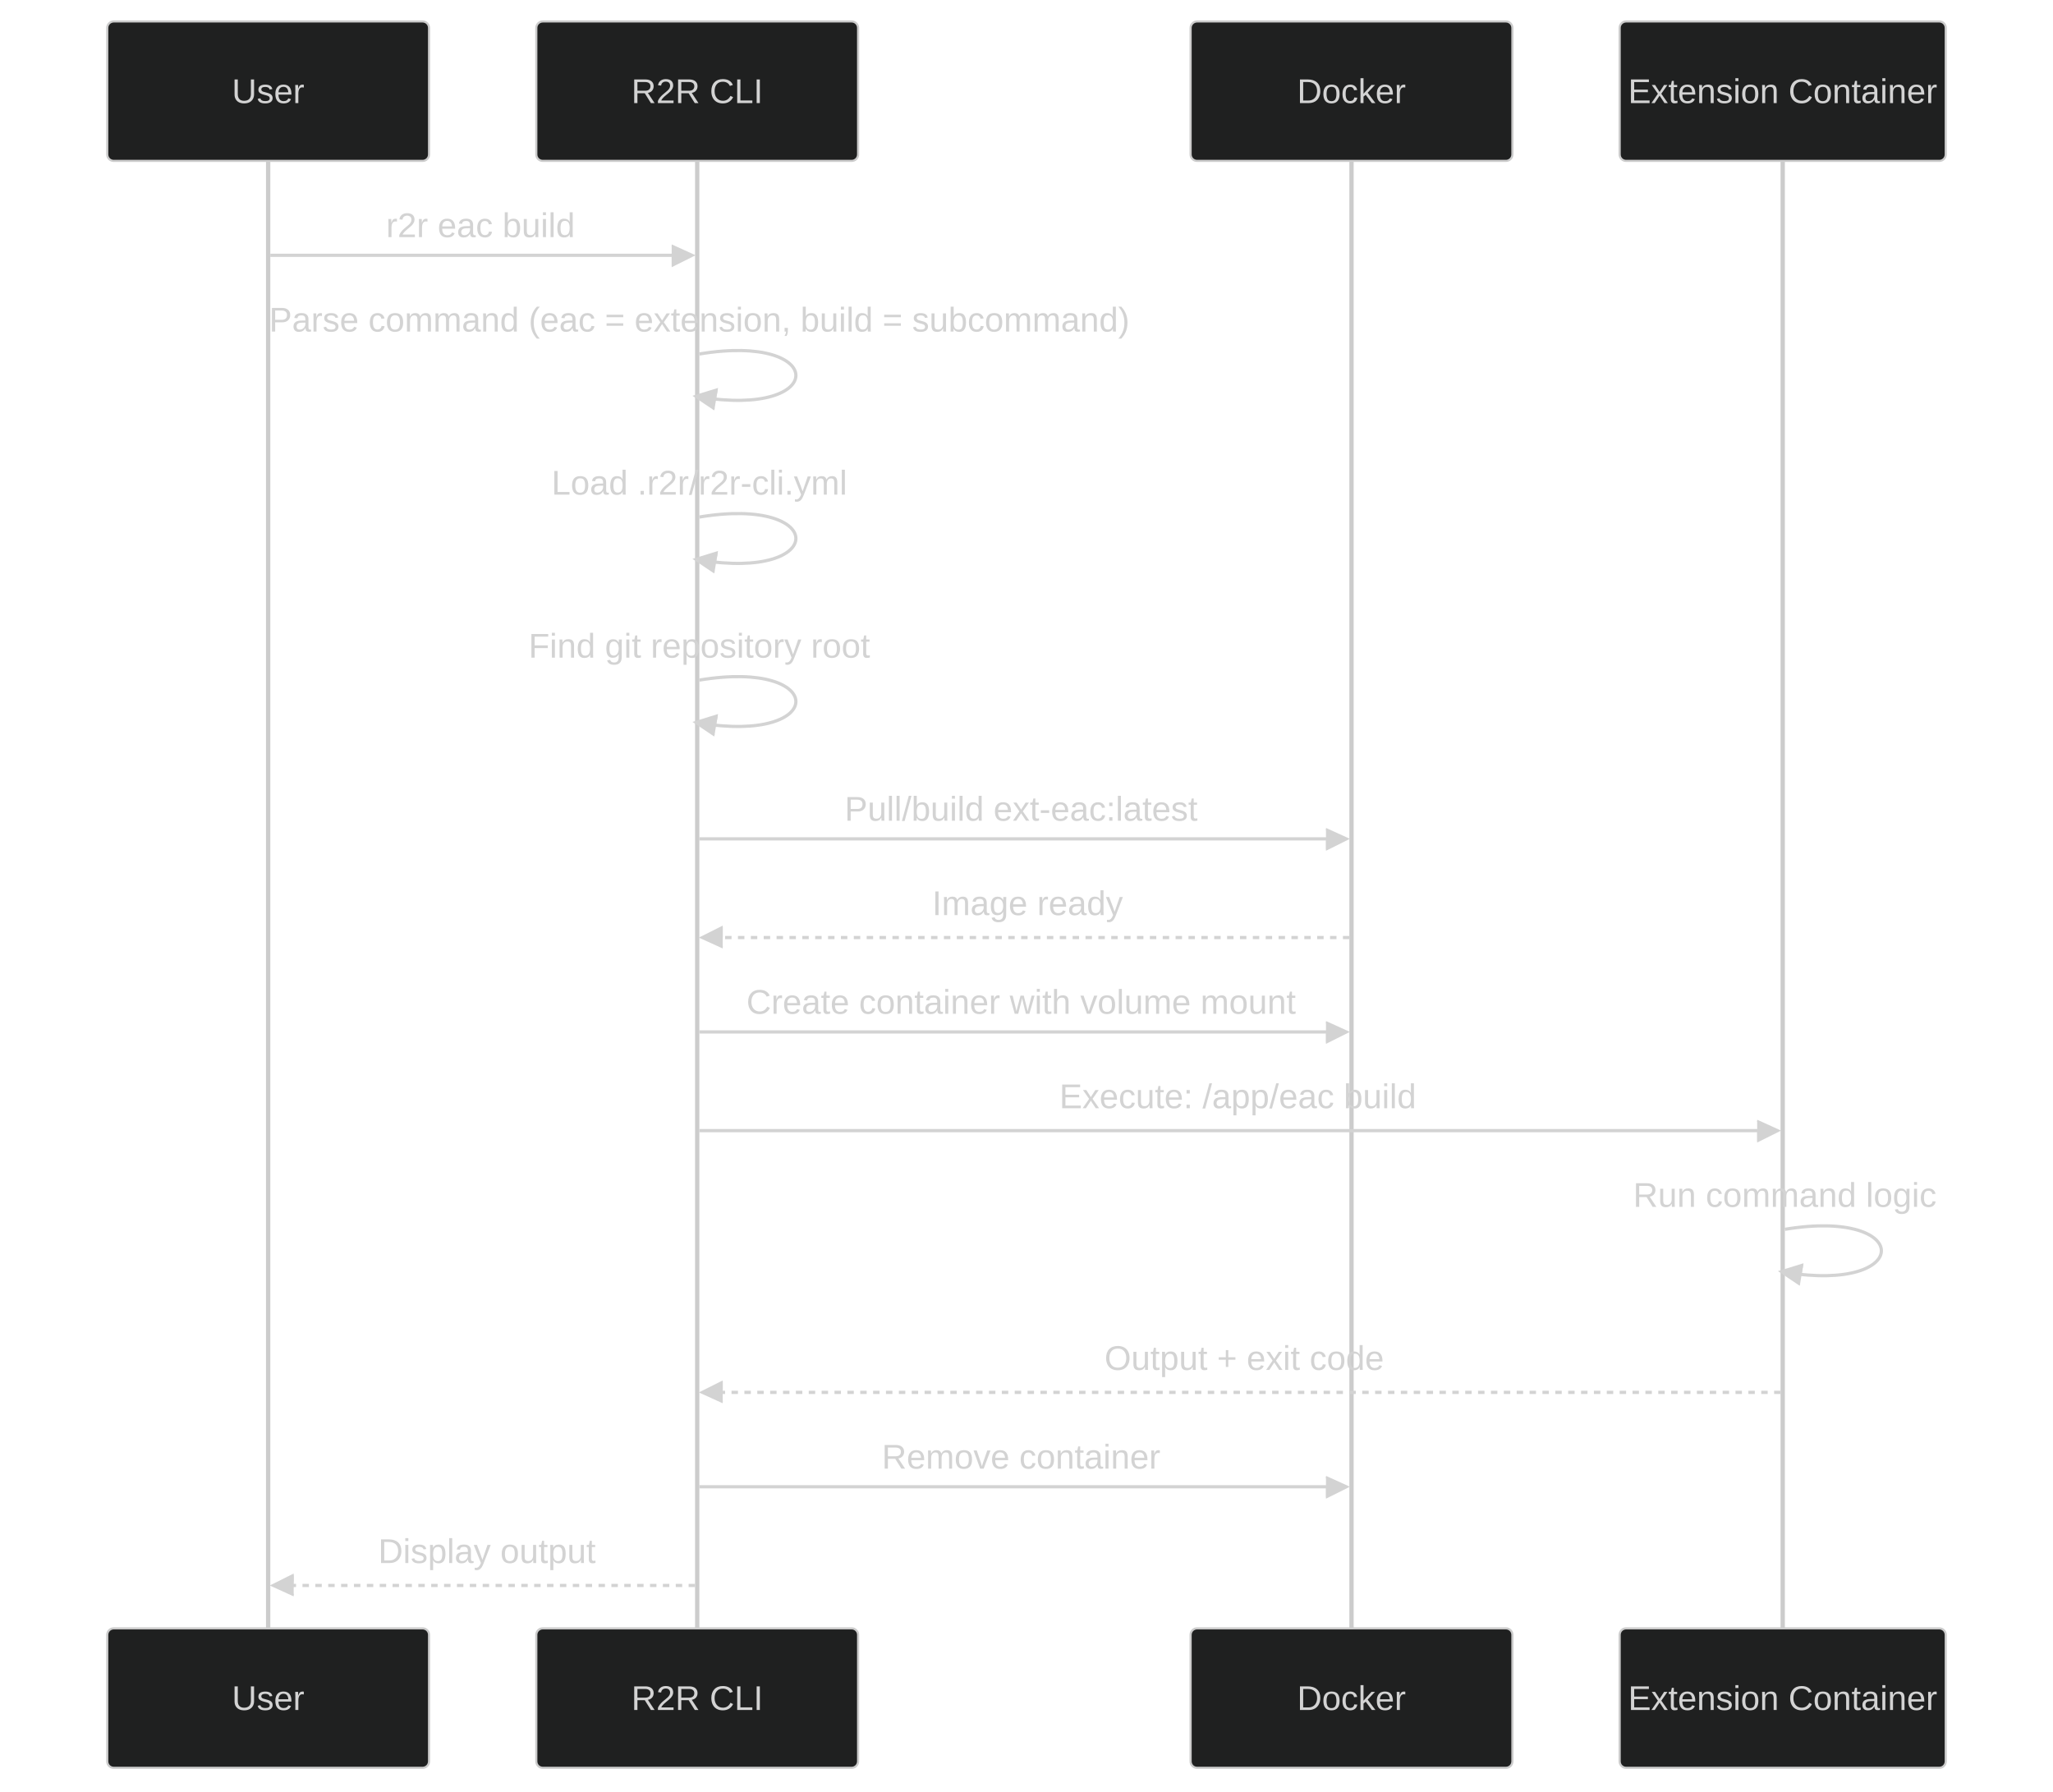
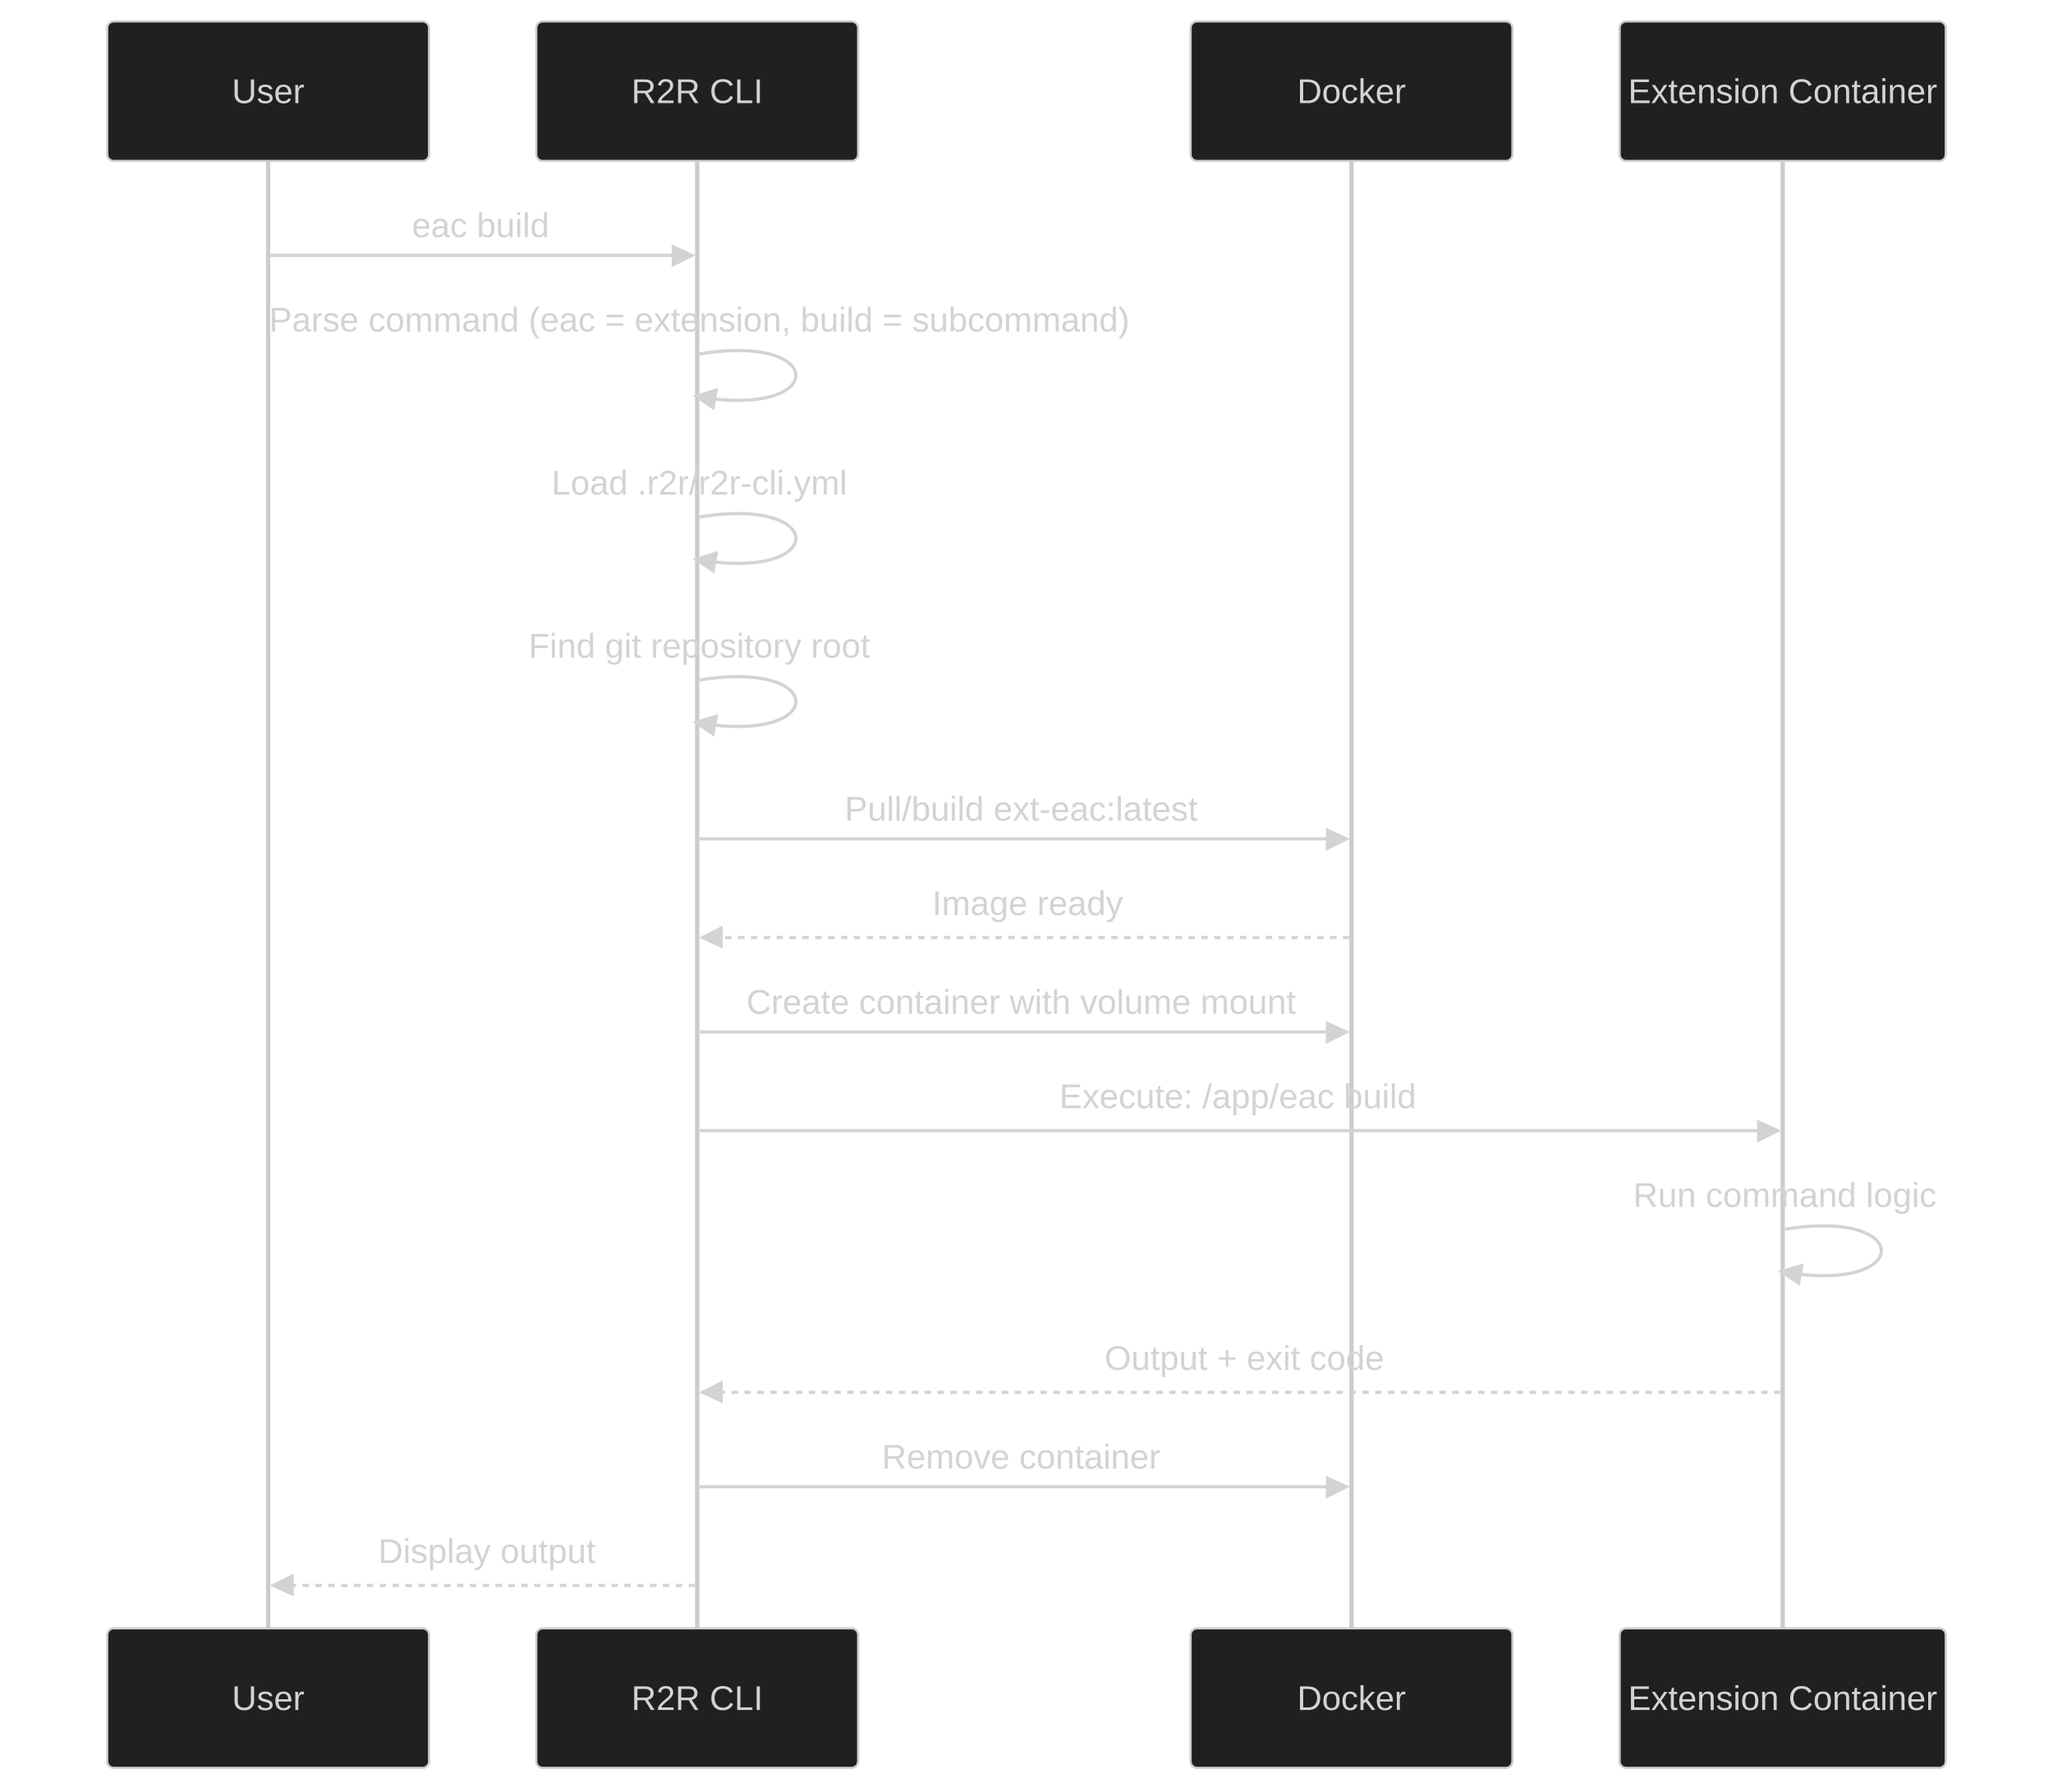
<svg xmlns="http://www.w3.org/2000/svg" id="my-svg" width="100%" style="max-width: 957px; background-color: transparent;" viewBox="-50 -10 957 835" role="graphics-document document" aria-roledescription="sequence">
  <g>
    <rect x="705" y="749" fill="#eaeaea" stroke="#666" width="152" height="65" name="Container" rx="3" ry="3" class="actor actor-bottom" />
    <text x="781" y="781.5" dominant-baseline="central" alignment-baseline="central" class="actor actor-box" style="text-anchor: middle; font-size: 16px; font-weight: 400;">
      <tspan x="781" dy="0">Extension Container</tspan>
    </text>
  </g>
  <g>
    <rect x="505" y="749" fill="#eaeaea" stroke="#666" width="150" height="65" name="Docker" rx="3" ry="3" class="actor actor-bottom" />
    <text x="580" y="781.5" dominant-baseline="central" alignment-baseline="central" class="actor actor-box" style="text-anchor: middle; font-size: 16px; font-weight: 400;">
      <tspan x="580" dy="0">Docker</tspan>
    </text>
  </g>
  <g>
    <rect x="200" y="749" fill="#eaeaea" stroke="#666" width="150" height="65" name="CLI" rx="3" ry="3" class="actor actor-bottom" />
    <text x="275" y="781.5" dominant-baseline="central" alignment-baseline="central" class="actor actor-box" style="text-anchor: middle; font-size: 16px; font-weight: 400;">
      <tspan x="275" dy="0">R2R CLI</tspan>
    </text>
  </g>
  <g>
    <rect x="0" y="749" fill="#eaeaea" stroke="#666" width="150" height="65" name="User" rx="3" ry="3" class="actor actor-bottom" />
    <text x="75" y="781.5" dominant-baseline="central" alignment-baseline="central" class="actor actor-box" style="text-anchor: middle; font-size: 16px; font-weight: 400;">
      <tspan x="75" dy="0">User</tspan>
    </text>
  </g>
  <g>
    <line id="actor3" x1="781" y1="65" x2="781" y2="749" class="actor-line 200" stroke-width="0.5px" stroke="#999" name="Container" />
    <g id="root-3">
      <rect x="705" y="0" fill="#eaeaea" stroke="#666" width="152" height="65" name="Container" rx="3" ry="3" class="actor actor-top" />
      <text x="781" y="32.5" dominant-baseline="central" alignment-baseline="central" class="actor actor-box" style="text-anchor: middle; font-size: 16px; font-weight: 400;">
        <tspan x="781" dy="0">Extension Container</tspan>
      </text>
    </g>
  </g>
  <g>
    <line id="actor2" x1="580" y1="65" x2="580" y2="749" class="actor-line 200" stroke-width="0.5px" stroke="#999" name="Docker" />
    <g id="root-2">
      <rect x="505" y="0" fill="#eaeaea" stroke="#666" width="150" height="65" name="Docker" rx="3" ry="3" class="actor actor-top" />
      <text x="580" y="32.5" dominant-baseline="central" alignment-baseline="central" class="actor actor-box" style="text-anchor: middle; font-size: 16px; font-weight: 400;">
        <tspan x="580" dy="0">Docker</tspan>
      </text>
    </g>
  </g>
  <g>
    <line id="actor1" x1="275" y1="65" x2="275" y2="749" class="actor-line 200" stroke-width="0.5px" stroke="#999" name="CLI" />
    <g id="root-1">
      <rect x="200" y="0" fill="#eaeaea" stroke="#666" width="150" height="65" name="CLI" rx="3" ry="3" class="actor actor-top" />
      <text x="275" y="32.5" dominant-baseline="central" alignment-baseline="central" class="actor actor-box" style="text-anchor: middle; font-size: 16px; font-weight: 400;">
        <tspan x="275" dy="0">R2R CLI</tspan>
      </text>
    </g>
  </g>
  <g>
    <line id="actor0" x1="75" y1="65" x2="75" y2="749" class="actor-line 200" stroke-width="0.5px" stroke="#999" name="User" />
    <g id="root-0">
      <rect x="0" y="0" fill="#eaeaea" stroke="#666" width="150" height="65" name="User" rx="3" ry="3" class="actor actor-top" />
      <text x="75" y="32.5" dominant-baseline="central" alignment-baseline="central" class="actor actor-box" style="text-anchor: middle; font-size: 16px; font-weight: 400;">
        <tspan x="75" dy="0">User</tspan>
      </text>
    </g>
  </g>
  <style>#my-svg{font-family:"trebuchet ms",verdana,arial,sans-serif;font-size:16px;fill:#ccc;}@keyframes edge-animation-frame{from{stroke-dashoffset:0;}}@keyframes dash{to{stroke-dashoffset:0;}}#my-svg .edge-animation-slow{stroke-dasharray:9,5!important;stroke-dashoffset:900;animation:dash 50s linear infinite;stroke-linecap:round;}#my-svg .edge-animation-fast{stroke-dasharray:9,5!important;stroke-dashoffset:900;animation:dash 20s linear infinite;stroke-linecap:round;}#my-svg .error-icon{fill:#a44141;}#my-svg .error-text{fill:#ddd;stroke:#ddd;}#my-svg .edge-thickness-normal{stroke-width:1px;}#my-svg .edge-thickness-thick{stroke-width:3.5px;}#my-svg .edge-pattern-solid{stroke-dasharray:0;}#my-svg .edge-thickness-invisible{stroke-width:0;fill:none;}#my-svg .edge-pattern-dashed{stroke-dasharray:3;}#my-svg .edge-pattern-dotted{stroke-dasharray:2;}#my-svg .marker{fill:lightgrey;stroke:lightgrey;}#my-svg .marker.cross{stroke:lightgrey;}#my-svg svg{font-family:"trebuchet ms",verdana,arial,sans-serif;font-size:16px;}#my-svg p{margin:0;}#my-svg .actor{stroke:#ccc;fill:#1f2020;}#my-svg text.actor&gt;tspan{fill:lightgrey;stroke:none;}#my-svg .actor-line{stroke:#ccc;}#my-svg .innerArc{stroke-width:1.5;stroke-dasharray:none;}#my-svg .messageLine0{stroke-width:1.5;stroke-dasharray:none;stroke:lightgrey;}#my-svg .messageLine1{stroke-width:1.5;stroke-dasharray:2,2;stroke:lightgrey;}#my-svg #arrowhead path{fill:lightgrey;stroke:lightgrey;}#my-svg .sequenceNumber{fill:black;}#my-svg #sequencenumber{fill:lightgrey;}#my-svg #crosshead path{fill:lightgrey;stroke:lightgrey;}#my-svg .messageText{fill:lightgrey;stroke:none;}#my-svg .labelBox{stroke:#ccc;fill:#1f2020;}#my-svg .labelText,#my-svg .labelText&gt;tspan{fill:lightgrey;stroke:none;}#my-svg .loopText,#my-svg .loopText&gt;tspan{fill:lightgrey;stroke:none;}#my-svg .loopLine{stroke-width:2px;stroke-dasharray:2,2;stroke:#ccc;fill:#ccc;}#my-svg .note{stroke:hsl(180, 0%, 18.353%);fill:hsl(180, 1.587%, 28.353%);}#my-svg .noteText,#my-svg .noteText&gt;tspan{fill:rgb(183.848, 181.552, 181.552);stroke:none;}#my-svg .activation0{fill:hsl(180, 1.587%, 28.353%);stroke:#ccc;}#my-svg .activation1{fill:hsl(180, 1.587%, 28.353%);stroke:#ccc;}#my-svg .activation2{fill:hsl(180, 1.587%, 28.353%);stroke:#ccc;}#my-svg .actorPopupMenu{position:absolute;}#my-svg .actorPopupMenuPanel{position:absolute;fill:#1f2020;box-shadow:0px 8px 16px 0px rgba(0,0,0,0.2);filter:drop-shadow(3px 5px 2px rgb(0 0 0 / 0.4));}#my-svg .actor-man line{stroke:#ccc;fill:#1f2020;}#my-svg .actor-man circle,#my-svg line{stroke:#ccc;fill:#1f2020;stroke-width:2px;}#my-svg :root{--mermaid-font-family:"trebuchet ms",verdana,arial,sans-serif;}</style>
  <g />
  <defs>
    <symbol id="computer" width="24" height="24">
      <path transform="scale(.5)" d="M2 2v13h20v-13h-20zm18 11h-16v-9h16v9zm-10.228 6l.466-1h3.524l.467 1h-4.457zm14.228 3h-24l2-6h2.104l-1.33 4h18.45l-1.297-4h2.073l2 6zm-5-10h-14v-7h14v7z" />
    </symbol>
  </defs>
  <defs>
    <symbol id="database" fill-rule="evenodd" clip-rule="evenodd">
      <path transform="scale(.5)" d="M12.258.001l.256.004.255.005.253.008.251.01.249.012.247.015.246.016.242.019.241.02.239.023.236.024.233.027.231.028.229.031.225.032.223.034.22.036.217.038.214.04.211.041.208.043.205.045.201.046.198.048.194.05.191.051.187.053.183.054.18.056.175.057.172.059.168.06.163.061.16.063.155.064.15.066.074.033.073.033.071.034.07.034.069.035.068.035.067.035.066.035.064.036.064.036.062.036.06.036.06.037.058.037.058.037.055.038.055.038.053.038.052.038.051.039.05.039.048.039.047.039.045.04.044.04.043.04.041.04.04.041.039.041.037.041.036.041.034.041.033.042.032.042.03.042.029.042.027.042.026.043.024.043.023.043.021.043.02.043.018.044.017.043.015.044.013.044.012.044.011.045.009.044.007.045.006.045.004.045.002.045.001.045v17l-.001.045-.002.045-.004.045-.006.045-.007.045-.009.044-.011.045-.012.044-.013.044-.015.044-.017.043-.018.044-.02.043-.021.043-.023.043-.024.043-.026.043-.027.042-.029.042-.03.042-.032.042-.033.042-.034.041-.036.041-.037.041-.039.041-.04.041-.041.04-.043.04-.044.04-.045.04-.047.039-.048.039-.05.039-.051.039-.052.038-.053.038-.055.038-.055.038-.058.037-.058.037-.06.037-.06.036-.062.036-.064.036-.064.036-.066.035-.067.035-.068.035-.069.035-.07.034-.071.034-.073.033-.074.033-.15.066-.155.064-.16.063-.163.061-.168.06-.172.059-.175.057-.18.056-.183.054-.187.053-.191.051-.194.05-.198.048-.201.046-.205.045-.208.043-.211.041-.214.04-.217.038-.22.036-.223.034-.225.032-.229.031-.231.028-.233.027-.236.024-.239.023-.241.02-.242.019-.246.016-.247.015-.249.012-.251.01-.253.008-.255.005-.256.004-.258.001-.258-.001-.256-.004-.255-.005-.253-.008-.251-.01-.249-.012-.247-.015-.245-.016-.243-.019-.241-.02-.238-.023-.236-.024-.234-.027-.231-.028-.228-.031-.226-.032-.223-.034-.22-.036-.217-.038-.214-.04-.211-.041-.208-.043-.204-.045-.201-.046-.198-.048-.195-.05-.19-.051-.187-.053-.184-.054-.179-.056-.176-.057-.172-.059-.167-.06-.164-.061-.159-.063-.155-.064-.151-.066-.074-.033-.072-.033-.072-.034-.07-.034-.069-.035-.068-.035-.067-.035-.066-.035-.064-.036-.063-.036-.062-.036-.061-.036-.06-.037-.058-.037-.057-.037-.056-.038-.055-.038-.053-.038-.052-.038-.051-.039-.049-.039-.049-.039-.046-.039-.046-.04-.044-.04-.043-.04-.041-.04-.04-.041-.039-.041-.037-.041-.036-.041-.034-.041-.033-.042-.032-.042-.03-.042-.029-.042-.027-.042-.026-.043-.024-.043-.023-.043-.021-.043-.02-.043-.018-.044-.017-.043-.015-.044-.013-.044-.012-.044-.011-.045-.009-.044-.007-.045-.006-.045-.004-.045-.002-.045-.001-.045v-17l.001-.045.002-.045.004-.045.006-.045.007-.045.009-.044.011-.045.012-.044.013-.044.015-.044.017-.043.018-.044.02-.043.021-.043.023-.043.024-.043.026-.043.027-.042.029-.042.03-.042.032-.042.033-.042.034-.041.036-.041.037-.041.039-.041.04-.041.041-.04.043-.04.044-.04.046-.04.046-.039.049-.039.049-.039.051-.039.052-.038.053-.038.055-.038.056-.038.057-.037.058-.037.06-.037.061-.036.062-.036.063-.036.064-.036.066-.035.067-.035.068-.035.069-.035.07-.034.072-.034.072-.033.074-.033.151-.066.155-.064.159-.063.164-.061.167-.06.172-.059.176-.057.179-.056.184-.054.187-.053.19-.051.195-.05.198-.048.201-.046.204-.045.208-.043.211-.041.214-.04.217-.038.22-.036.223-.034.226-.032.228-.031.231-.028.234-.027.236-.024.238-.023.241-.02.243-.019.245-.016.247-.015.249-.012.251-.01.253-.008.255-.005.256-.004.258-.001.258.001zm-9.258 20.499v.01l.001.021.003.021.004.022.005.021.006.022.007.022.009.023.01.022.011.023.012.023.013.023.015.023.016.024.017.023.018.024.019.024.021.024.022.025.023.024.024.025.052.049.056.05.061.051.066.051.07.051.075.051.079.052.084.052.088.052.092.052.097.052.102.051.105.052.11.052.114.051.119.051.123.051.127.05.131.05.135.05.139.048.144.049.147.047.152.047.155.047.16.045.163.045.167.043.171.043.176.041.178.041.183.039.187.039.19.037.194.035.197.035.202.033.204.031.209.03.212.029.216.027.219.025.222.024.226.021.23.02.233.018.236.016.24.015.243.012.246.01.249.008.253.005.256.004.259.001.26-.001.257-.004.254-.005.25-.008.247-.011.244-.012.241-.014.237-.016.233-.018.231-.021.226-.021.224-.024.22-.026.216-.027.212-.028.21-.031.205-.031.202-.034.198-.034.194-.036.191-.037.187-.039.183-.04.179-.04.175-.042.172-.043.168-.044.163-.045.16-.046.155-.046.152-.047.148-.048.143-.049.139-.049.136-.05.131-.05.126-.05.123-.051.118-.052.114-.051.11-.052.106-.052.101-.052.096-.052.092-.052.088-.053.083-.051.079-.052.074-.052.07-.051.065-.051.06-.051.056-.05.051-.05.023-.024.023-.025.021-.024.02-.024.019-.024.018-.024.017-.024.015-.023.014-.024.013-.023.012-.023.01-.023.01-.022.008-.022.006-.022.006-.022.004-.022.004-.021.001-.021.001-.021v-4.127l-.077.055-.08.053-.083.054-.085.053-.087.052-.09.052-.093.051-.095.05-.097.05-.1.049-.102.049-.105.048-.106.047-.109.047-.111.046-.114.045-.115.045-.118.044-.12.043-.122.042-.124.042-.126.041-.128.04-.13.04-.132.038-.134.038-.135.037-.138.037-.139.035-.142.035-.143.034-.144.033-.147.032-.148.031-.15.03-.151.03-.153.029-.154.027-.156.027-.158.026-.159.025-.161.024-.162.023-.163.022-.165.021-.166.02-.167.019-.169.018-.169.017-.171.016-.173.015-.173.014-.175.013-.175.012-.177.011-.178.01-.179.008-.179.008-.181.006-.182.005-.182.004-.184.003-.184.002h-.37l-.184-.002-.184-.003-.182-.004-.182-.005-.181-.006-.179-.008-.179-.008-.178-.01-.176-.011-.176-.012-.175-.013-.173-.014-.172-.015-.171-.016-.17-.017-.169-.018-.167-.019-.166-.02-.165-.021-.163-.022-.162-.023-.161-.024-.159-.025-.157-.026-.156-.027-.155-.027-.153-.029-.151-.03-.15-.03-.148-.031-.146-.032-.145-.033-.143-.034-.141-.035-.14-.035-.137-.037-.136-.037-.134-.038-.132-.038-.13-.04-.128-.04-.126-.041-.124-.042-.122-.042-.12-.044-.117-.043-.116-.045-.113-.045-.112-.046-.109-.047-.106-.047-.105-.048-.102-.049-.1-.049-.097-.05-.095-.05-.093-.052-.09-.051-.087-.052-.085-.053-.083-.054-.08-.054-.077-.054v4.127zm0-5.654v.011l.001.021.003.021.004.021.005.022.006.022.007.022.009.022.01.022.011.023.012.023.013.023.015.024.016.023.017.024.018.024.019.024.021.024.022.024.023.025.024.024.052.05.056.05.061.05.066.051.07.051.075.052.079.051.084.052.088.052.092.052.097.052.102.052.105.052.11.051.114.051.119.052.123.05.127.051.131.05.135.049.139.049.144.048.147.048.152.047.155.046.16.045.163.045.167.044.171.042.176.042.178.04.183.04.187.038.19.037.194.036.197.034.202.033.204.032.209.03.212.028.216.027.219.025.222.024.226.022.23.02.233.018.236.016.24.014.243.012.246.01.249.008.253.006.256.003.259.001.26-.001.257-.003.254-.006.25-.008.247-.01.244-.012.241-.015.237-.016.233-.018.231-.02.226-.022.224-.024.22-.025.216-.027.212-.029.21-.03.205-.032.202-.033.198-.035.194-.036.191-.037.187-.039.183-.039.179-.041.175-.042.172-.043.168-.044.163-.045.16-.045.155-.047.152-.047.148-.048.143-.048.139-.05.136-.049.131-.05.126-.051.123-.051.118-.051.114-.052.11-.052.106-.052.101-.052.096-.052.092-.052.088-.052.083-.052.079-.052.074-.051.07-.052.065-.051.06-.05.056-.051.051-.049.023-.025.023-.024.021-.025.02-.024.019-.024.018-.024.017-.024.015-.023.014-.023.013-.024.012-.022.01-.023.01-.023.008-.022.006-.022.006-.022.004-.021.004-.022.001-.021.001-.021v-4.139l-.077.054-.08.054-.083.054-.085.052-.087.053-.09.051-.093.051-.095.051-.097.05-.1.049-.102.049-.105.048-.106.047-.109.047-.111.046-.114.045-.115.044-.118.044-.12.044-.122.042-.124.042-.126.041-.128.04-.13.039-.132.039-.134.038-.135.037-.138.036-.139.036-.142.035-.143.033-.144.033-.147.033-.148.031-.15.03-.151.03-.153.028-.154.028-.156.027-.158.026-.159.025-.161.024-.162.023-.163.022-.165.021-.166.02-.167.019-.169.018-.169.017-.171.016-.173.015-.173.014-.175.013-.175.012-.177.011-.178.009-.179.009-.179.007-.181.007-.182.005-.182.004-.184.003-.184.002h-.37l-.184-.002-.184-.003-.182-.004-.182-.005-.181-.007-.179-.007-.179-.009-.178-.009-.176-.011-.176-.012-.175-.013-.173-.014-.172-.015-.171-.016-.17-.017-.169-.018-.167-.019-.166-.02-.165-.021-.163-.022-.162-.023-.161-.024-.159-.025-.157-.026-.156-.027-.155-.028-.153-.028-.151-.03-.15-.03-.148-.031-.146-.033-.145-.033-.143-.033-.141-.035-.14-.036-.137-.036-.136-.037-.134-.038-.132-.039-.13-.039-.128-.04-.126-.041-.124-.042-.122-.043-.12-.043-.117-.044-.116-.044-.113-.046-.112-.046-.109-.046-.106-.047-.105-.048-.102-.049-.1-.049-.097-.05-.095-.051-.093-.051-.09-.051-.087-.053-.085-.052-.083-.054-.08-.054-.077-.054v4.139zm0-5.666v.011l.001.02.003.022.004.021.005.022.006.021.007.022.009.023.01.022.011.023.012.023.013.023.015.023.016.024.017.024.018.023.019.024.021.025.022.024.023.024.024.025.052.05.056.05.061.05.066.051.07.051.075.052.079.051.084.052.088.052.092.052.097.052.102.052.105.051.11.052.114.051.119.051.123.051.127.05.131.05.135.05.139.049.144.048.147.048.152.047.155.046.16.045.163.045.167.043.171.043.176.042.178.04.183.04.187.038.19.037.194.036.197.034.202.033.204.032.209.03.212.028.216.027.219.025.222.024.226.021.23.02.233.018.236.017.24.014.243.012.246.01.249.008.253.006.256.003.259.001.26-.001.257-.003.254-.006.25-.008.247-.01.244-.013.241-.014.237-.016.233-.018.231-.02.226-.022.224-.024.22-.025.216-.027.212-.029.21-.03.205-.032.202-.033.198-.035.194-.036.191-.037.187-.039.183-.039.179-.041.175-.042.172-.043.168-.044.163-.045.16-.045.155-.047.152-.047.148-.048.143-.049.139-.049.136-.049.131-.051.126-.05.123-.051.118-.052.114-.051.11-.052.106-.052.101-.052.096-.052.092-.052.088-.052.083-.052.079-.052.074-.052.07-.051.065-.051.06-.051.056-.05.051-.049.023-.025.023-.025.021-.024.02-.024.019-.024.018-.024.017-.024.015-.023.014-.024.013-.023.012-.023.01-.022.01-.023.008-.022.006-.022.006-.022.004-.022.004-.021.001-.021.001-.021v-4.153l-.077.054-.08.054-.083.053-.085.053-.087.053-.09.051-.093.051-.095.051-.097.05-.1.049-.102.048-.105.048-.106.048-.109.046-.111.046-.114.046-.115.044-.118.044-.12.043-.122.043-.124.042-.126.041-.128.04-.13.039-.132.039-.134.038-.135.037-.138.036-.139.036-.142.034-.143.034-.144.033-.147.032-.148.032-.15.03-.151.03-.153.028-.154.028-.156.027-.158.026-.159.024-.161.024-.162.023-.163.023-.165.021-.166.02-.167.019-.169.018-.169.017-.171.016-.173.015-.173.014-.175.013-.175.012-.177.01-.178.01-.179.009-.179.007-.181.006-.182.006-.182.004-.184.003-.184.001-.185.001-.185-.001-.184-.001-.184-.003-.182-.004-.182-.006-.181-.006-.179-.007-.179-.009-.178-.01-.176-.01-.176-.012-.175-.013-.173-.014-.172-.015-.171-.016-.17-.017-.169-.018-.167-.019-.166-.02-.165-.021-.163-.023-.162-.023-.161-.024-.159-.024-.157-.026-.156-.027-.155-.028-.153-.028-.151-.03-.15-.03-.148-.032-.146-.032-.145-.033-.143-.034-.141-.034-.14-.036-.137-.036-.136-.037-.134-.038-.132-.039-.13-.039-.128-.041-.126-.041-.124-.041-.122-.043-.12-.043-.117-.044-.116-.044-.113-.046-.112-.046-.109-.046-.106-.048-.105-.048-.102-.048-.1-.05-.097-.049-.095-.051-.093-.051-.09-.052-.087-.052-.085-.053-.083-.053-.08-.054-.077-.054v4.153zm8.74-8.179l-.257.004-.254.005-.25.008-.247.011-.244.012-.241.014-.237.016-.233.018-.231.021-.226.022-.224.023-.22.026-.216.027-.212.028-.21.031-.205.032-.202.033-.198.034-.194.036-.191.038-.187.038-.183.04-.179.041-.175.042-.172.043-.168.043-.163.045-.16.046-.155.046-.152.048-.148.048-.143.048-.139.049-.136.05-.131.05-.126.051-.123.051-.118.051-.114.052-.11.052-.106.052-.101.052-.096.052-.092.052-.088.052-.083.052-.079.052-.074.051-.07.052-.065.051-.06.05-.056.05-.051.05-.023.025-.023.024-.021.024-.02.025-.019.024-.018.024-.017.023-.015.024-.014.023-.013.023-.012.023-.01.023-.01.022-.008.022-.006.023-.006.021-.004.022-.004.021-.001.021-.001.021.001.021.001.021.004.021.004.022.006.021.006.023.008.022.01.022.01.023.012.023.013.023.014.023.015.024.017.023.018.024.019.024.02.025.021.024.023.024.023.025.051.05.056.05.06.05.065.051.07.052.074.051.079.052.083.052.088.052.092.052.096.052.101.052.106.052.11.052.114.052.118.051.123.051.126.051.131.05.136.05.139.049.143.048.148.048.152.048.155.046.16.046.163.045.168.043.172.043.175.042.179.041.183.04.187.038.191.038.194.036.198.034.202.033.205.032.21.031.212.028.216.027.22.026.224.023.226.022.231.021.233.018.237.016.241.014.244.012.247.011.25.008.254.005.257.004.26.001.26-.001.257-.004.254-.005.25-.008.247-.011.244-.012.241-.014.237-.016.233-.018.231-.021.226-.022.224-.023.22-.026.216-.027.212-.028.21-.031.205-.032.202-.033.198-.034.194-.036.191-.038.187-.038.183-.04.179-.041.175-.042.172-.043.168-.043.163-.045.16-.046.155-.046.152-.048.148-.048.143-.048.139-.049.136-.05.131-.05.126-.051.123-.051.118-.051.114-.052.11-.052.106-.052.101-.052.096-.052.092-.052.088-.052.083-.052.079-.052.074-.051.07-.052.065-.051.06-.05.056-.05.051-.05.023-.025.023-.024.021-.024.02-.025.019-.024.018-.024.017-.023.015-.024.014-.023.013-.023.012-.023.01-.023.01-.022.008-.022.006-.023.006-.021.004-.022.004-.021.001-.021.001-.021-.001-.021-.001-.021-.004-.021-.004-.022-.006-.021-.006-.023-.008-.022-.01-.022-.01-.023-.012-.023-.013-.023-.014-.023-.015-.024-.017-.023-.018-.024-.019-.024-.02-.025-.021-.024-.023-.024-.023-.025-.051-.05-.056-.05-.06-.05-.065-.051-.07-.052-.074-.051-.079-.052-.083-.052-.088-.052-.092-.052-.096-.052-.101-.052-.106-.052-.11-.052-.114-.052-.118-.051-.123-.051-.126-.051-.131-.05-.136-.05-.139-.049-.143-.048-.148-.048-.152-.048-.155-.046-.16-.046-.163-.045-.168-.043-.172-.043-.175-.042-.179-.041-.183-.04-.187-.038-.191-.038-.194-.036-.198-.034-.202-.033-.205-.032-.21-.031-.212-.028-.216-.027-.22-.026-.224-.023-.226-.022-.231-.021-.233-.018-.237-.016-.241-.014-.244-.012-.247-.011-.25-.008-.254-.005-.257-.004-.26-.001-.26.001z" />
    </symbol>
  </defs>
  <defs>
    <symbol id="clock" width="24" height="24">
      <path transform="scale(.5)" d="M12 2c5.514 0 10 4.486 10 10s-4.486 10-10 10-10-4.486-10-10 4.486-10 10-10zm0-2c-6.627 0-12 5.373-12 12s5.373 12 12 12 12-5.373 12-12-5.373-12-12-12zm5.848 12.459c.202.038.202.333.001.372-1.907.361-6.045 1.111-6.547 1.111-.719 0-1.301-.582-1.301-1.301 0-.512.77-5.447 1.125-7.445.034-.192.312-.181.343.014l.985 6.238 5.394 1.011z" />
    </symbol>
  </defs>
  <defs>
    <marker id="arrowhead" refX="7.9" refY="5" markerUnits="userSpaceOnUse" markerWidth="12" markerHeight="12" orient="auto-start-reverse">
      <path d="M -1 0 L 10 5 L 0 10 z" />
    </marker>
  </defs>
  <defs>
    <marker id="crosshead" markerWidth="15" markerHeight="8" orient="auto" refX="4" refY="4.5">
      <path fill="none" stroke="#000000" stroke-width="1pt" d="M 1,2 L 6,7 M 6,2 L 1,7" style="stroke-dasharray: 0, 0;" />
    </marker>
  </defs>
  <defs>
    <marker id="filled-head" refX="15.5" refY="7" markerWidth="20" markerHeight="28" orient="auto">
      <path d="M 18,7 L9,13 L14,7 L9,1 Z" />
    </marker>
  </defs>
  <defs>
    <marker id="sequencenumber" refX="15" refY="15" markerWidth="60" markerHeight="40" orient="auto">
      <circle cx="15" cy="15" r="6" />
    </marker>
  </defs>
-   <text x="174" y="80" text-anchor="middle" dominant-baseline="middle" alignment-baseline="middle" class="messageText" dy="1em" style="font-size: 16px; font-weight: 400;">r2r eac build</text>
+   <text x="174" y="80" text-anchor="middle" dominant-baseline="middle" alignment-baseline="middle" class="messageText" dy="1em" style="font-size: 16px; font-weight: 400;">eac build</text>
  <line x1="76" y1="109" x2="271" y2="109" class="messageLine0" stroke-width="2" stroke="none" marker-end="url(#arrowhead)" style="fill: none;" />
  <text x="276" y="124" text-anchor="middle" dominant-baseline="middle" alignment-baseline="middle" class="messageText" dy="1em" style="font-size: 16px; font-weight: 400;">Parse command (eac = extension, build = subcommand)</text>
  <path d="M 276,155 C 336,145 336,185 276,175" class="messageLine0" stroke-width="2" stroke="none" marker-end="url(#arrowhead)" style="fill: none;" />
  <text x="276" y="200" text-anchor="middle" dominant-baseline="middle" alignment-baseline="middle" class="messageText" dy="1em" style="font-size: 16px; font-weight: 400;">Load .r2r/r2r-cli.yml</text>
  <path d="M 276,231 C 336,221 336,261 276,251" class="messageLine0" stroke-width="2" stroke="none" marker-end="url(#arrowhead)" style="fill: none;" />
  <text x="276" y="276" text-anchor="middle" dominant-baseline="middle" alignment-baseline="middle" class="messageText" dy="1em" style="font-size: 16px; font-weight: 400;">Find git repository root</text>
  <path d="M 276,307 C 336,297 336,337 276,327" class="messageLine0" stroke-width="2" stroke="none" marker-end="url(#arrowhead)" style="fill: none;" />
  <text x="426" y="352" text-anchor="middle" dominant-baseline="middle" alignment-baseline="middle" class="messageText" dy="1em" style="font-size: 16px; font-weight: 400;">Pull/build ext-eac:latest</text>
  <line x1="276" y1="381" x2="576" y2="381" class="messageLine0" stroke-width="2" stroke="none" marker-end="url(#arrowhead)" style="fill: none;" />
  <text x="429" y="396" text-anchor="middle" dominant-baseline="middle" alignment-baseline="middle" class="messageText" dy="1em" style="font-size: 16px; font-weight: 400;">Image ready</text>
  <line x1="579" y1="427" x2="279" y2="427" class="messageLine1" stroke-width="2" stroke="none" marker-end="url(#arrowhead)" style="stroke-dasharray: 3, 3; fill: none;" />
  <text x="426" y="442" text-anchor="middle" dominant-baseline="middle" alignment-baseline="middle" class="messageText" dy="1em" style="font-size: 16px; font-weight: 400;">Create container with volume mount</text>
  <line x1="276" y1="471" x2="576" y2="471" class="messageLine0" stroke-width="2" stroke="none" marker-end="url(#arrowhead)" style="fill: none;" />
  <text x="527" y="486" text-anchor="middle" dominant-baseline="middle" alignment-baseline="middle" class="messageText" dy="1em" style="font-size: 16px; font-weight: 400;">Execute: /app/eac build</text>
  <line x1="276" y1="517" x2="777" y2="517" class="messageLine0" stroke-width="2" stroke="none" marker-end="url(#arrowhead)" style="fill: none;" />
  <text x="782" y="532" text-anchor="middle" dominant-baseline="middle" alignment-baseline="middle" class="messageText" dy="1em" style="font-size: 16px; font-weight: 400;">Run command logic</text>
  <path d="M 782,563 C 842,553 842,593 782,583" class="messageLine0" stroke-width="2" stroke="none" marker-end="url(#arrowhead)" style="fill: none;" />
  <text x="530" y="608" text-anchor="middle" dominant-baseline="middle" alignment-baseline="middle" class="messageText" dy="1em" style="font-size: 16px; font-weight: 400;">Output + exit code</text>
  <line x1="780" y1="639" x2="279" y2="639" class="messageLine1" stroke-width="2" stroke="none" marker-end="url(#arrowhead)" style="stroke-dasharray: 3, 3; fill: none;" />
  <text x="426" y="654" text-anchor="middle" dominant-baseline="middle" alignment-baseline="middle" class="messageText" dy="1em" style="font-size: 16px; font-weight: 400;">Remove container</text>
  <line x1="276" y1="683" x2="576" y2="683" class="messageLine0" stroke-width="2" stroke="none" marker-end="url(#arrowhead)" style="fill: none;" />
  <text x="177" y="698" text-anchor="middle" dominant-baseline="middle" alignment-baseline="middle" class="messageText" dy="1em" style="font-size: 16px; font-weight: 400;">Display output</text>
  <line x1="274" y1="729" x2="79" y2="729" class="messageLine1" stroke-width="2" stroke="none" marker-end="url(#arrowhead)" style="stroke-dasharray: 3, 3; fill: none;" />
</svg>
